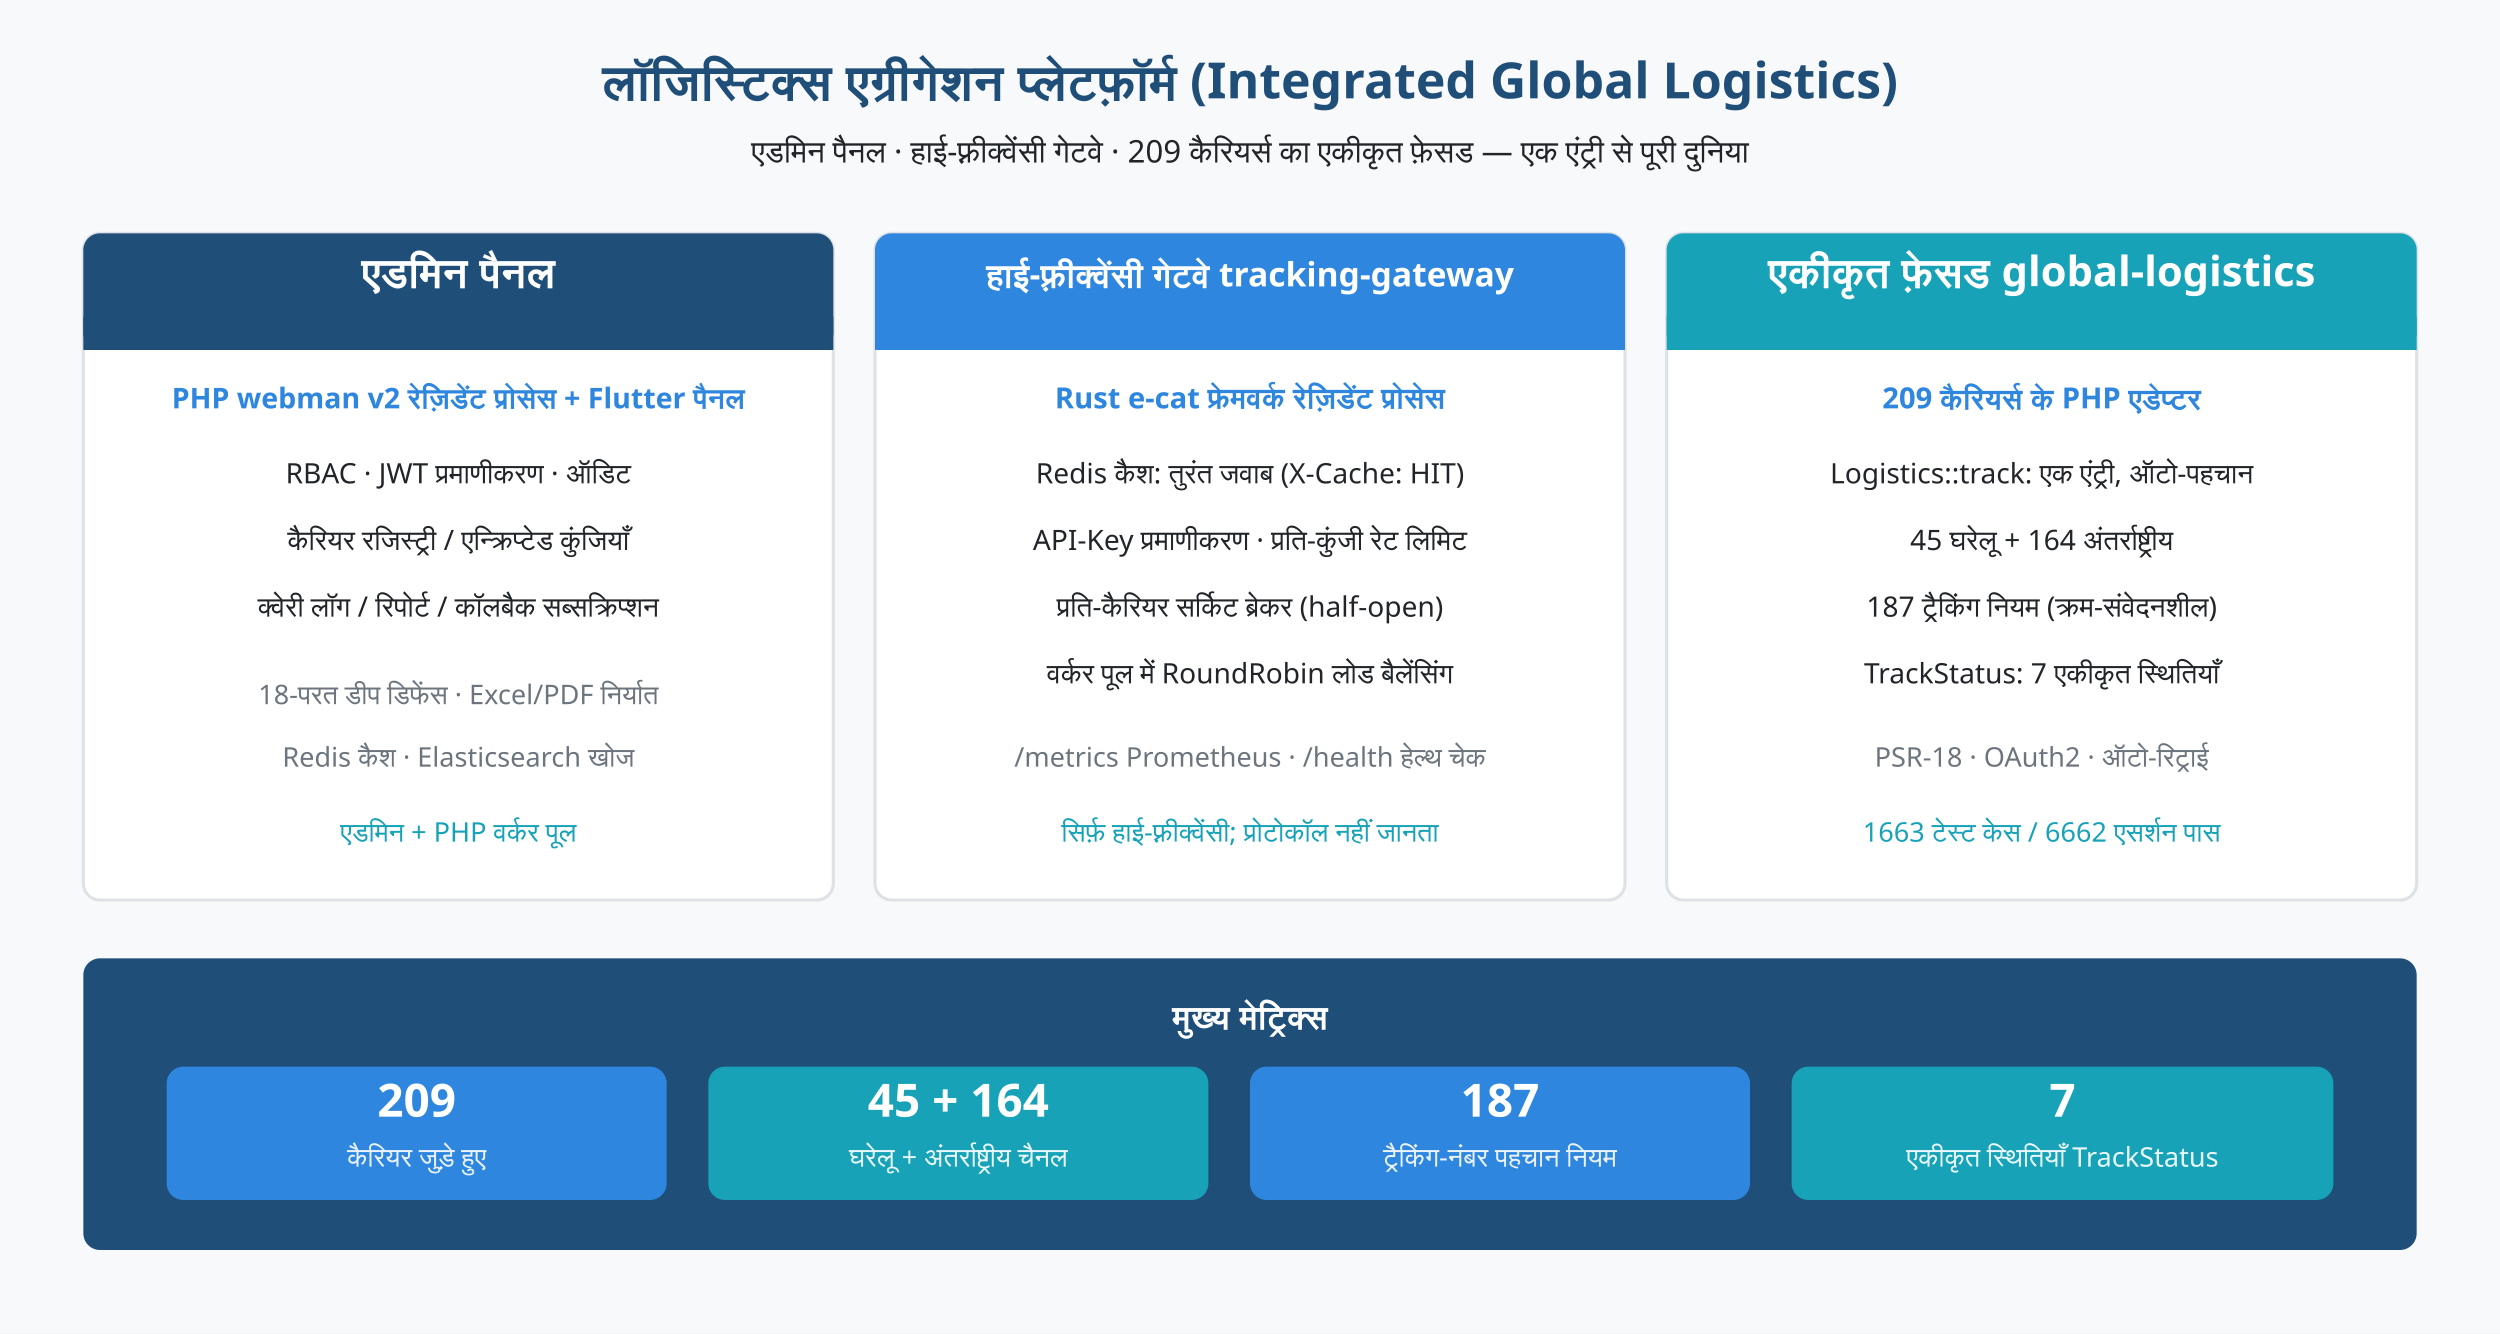
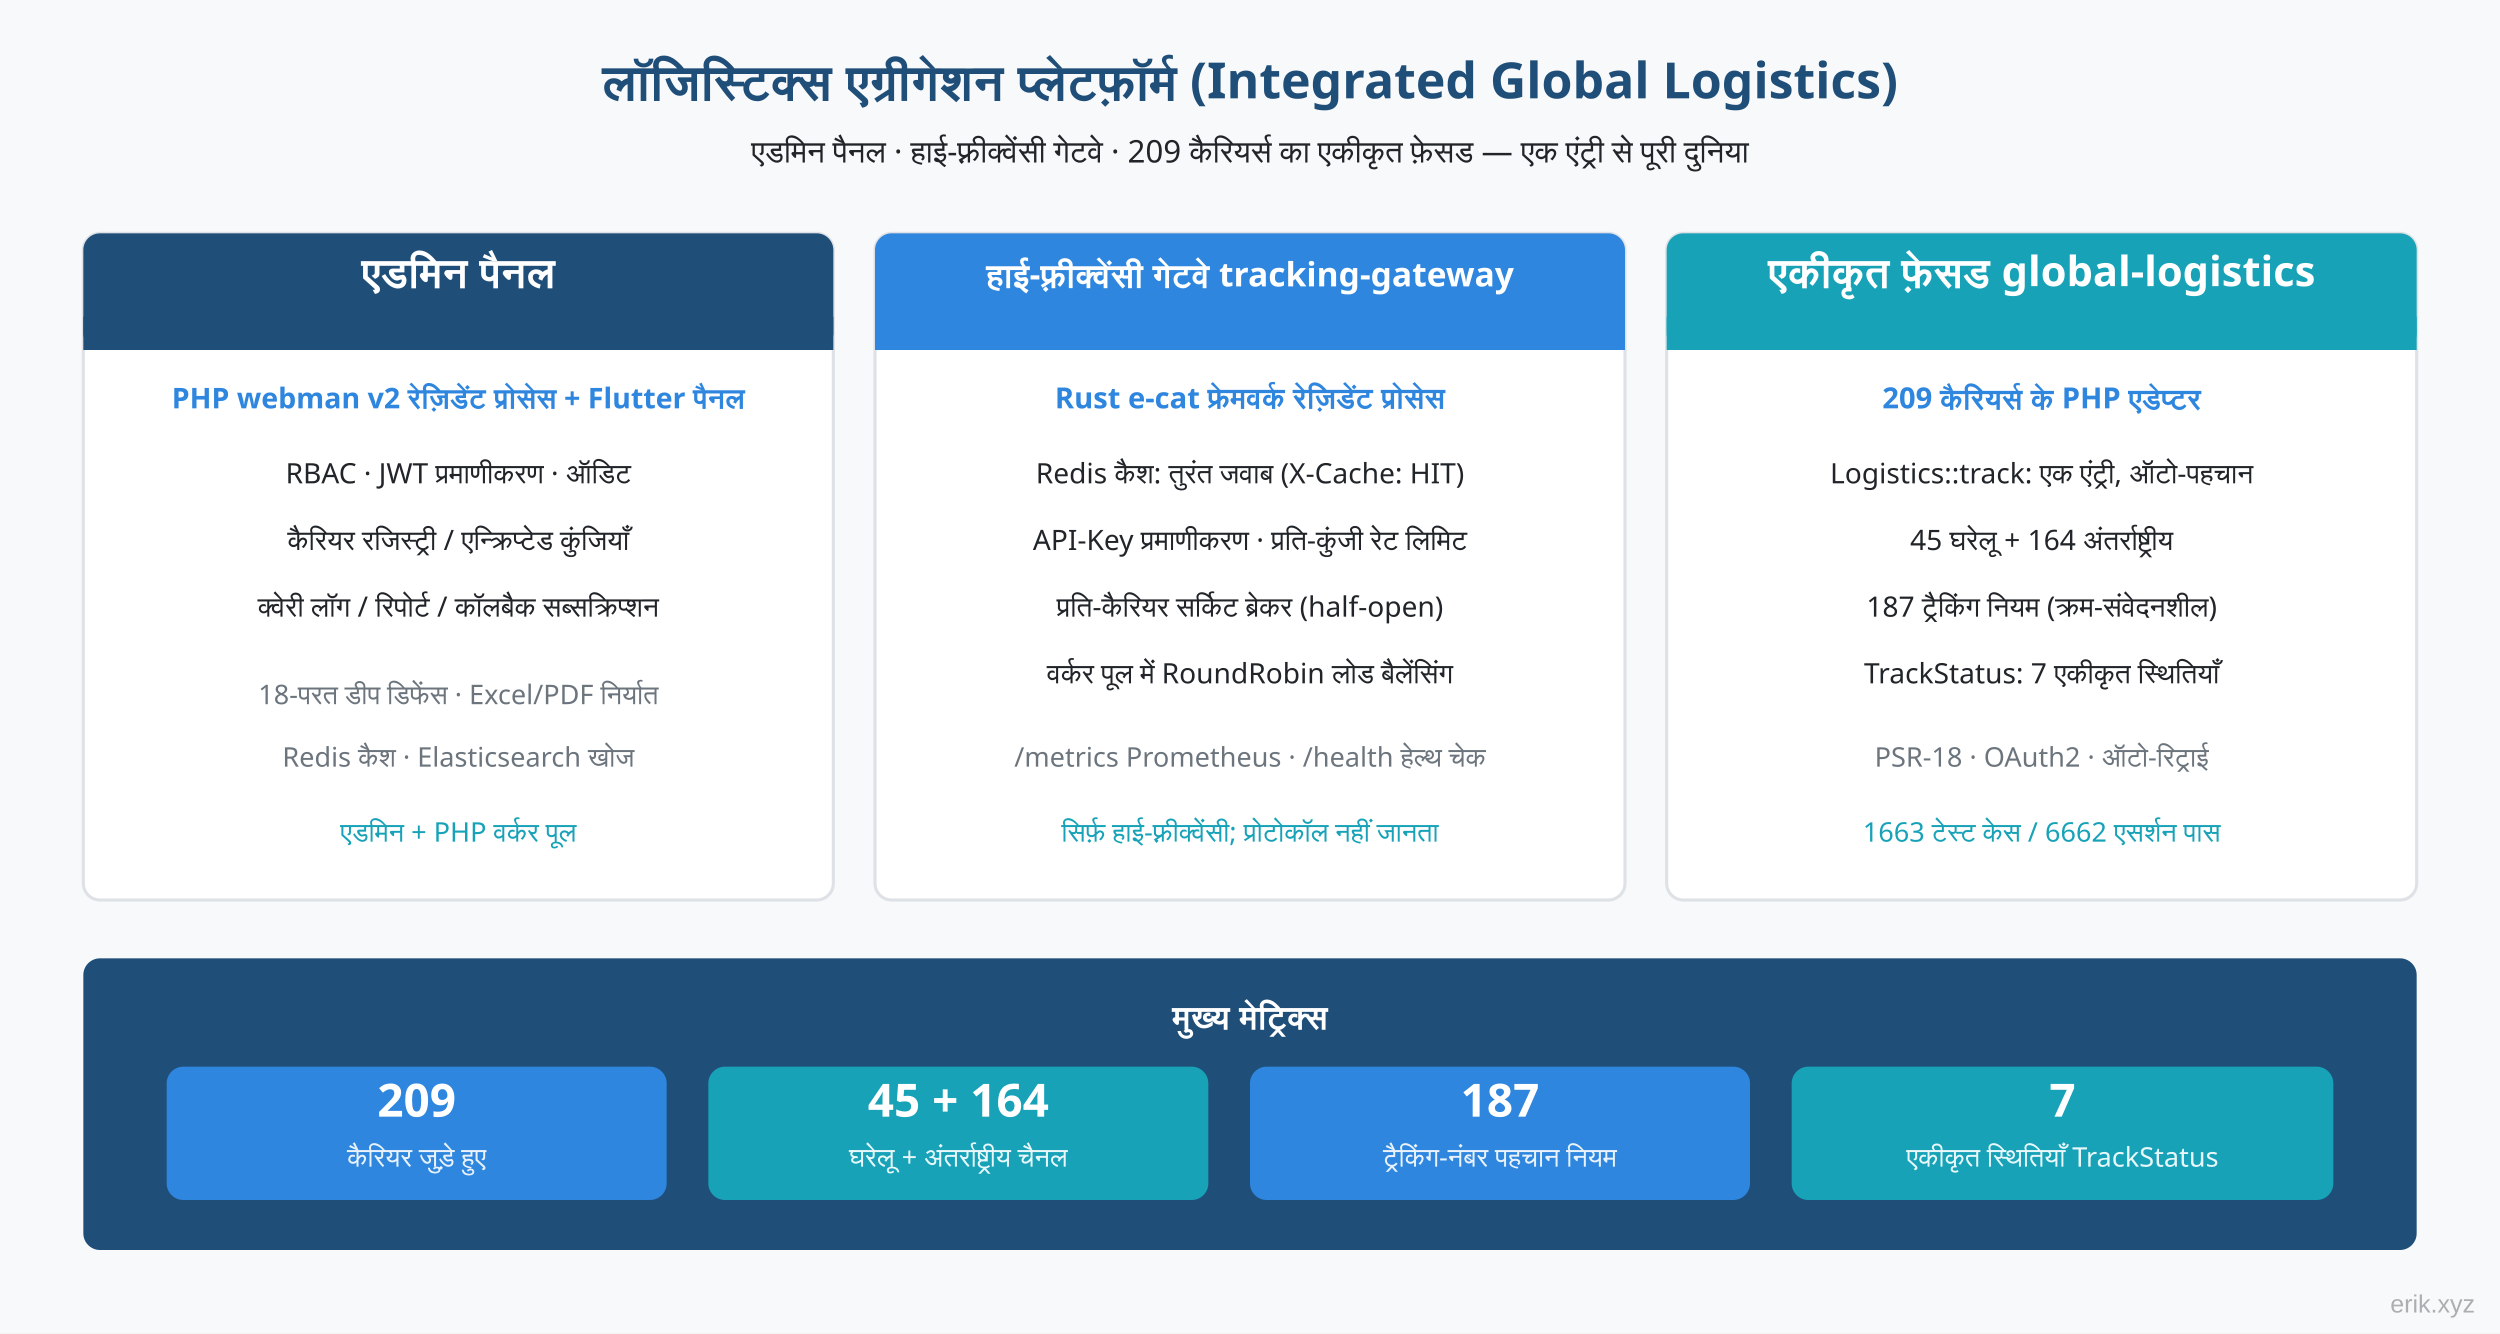
<svg xmlns="http://www.w3.org/2000/svg" viewBox="0 0 1200 640" font-family="'PingFang SC','Noto Sans SC','Microsoft YaHei',sans-serif">
  <defs>
    <marker id="arrow" viewBox="0 0 10 10" refX="9" refY="5" markerWidth="8" markerHeight="8" orient="auto-start-reverse">
      <path d="M0,0 L10,5 L0,10 z" fill="#1F4E79" />
    </marker>
  </defs>
  <rect x="0" y="0" width="1200" height="640" fill="#F8F9FA" />
  <text x="600" y="48" text-anchor="middle" font-size="24.0" font-weight="bold" fill="#1F4E79">लॉजिस्टिक्स एग्रीगेशन प्लेटफ़ॉर्म (Integrated Global Logistics)</text>
  <text x="600" y="78" text-anchor="middle" font-size="15.0" fill="#212529">एडमिन पैनल · हाई-फ़्रीक्वेंसी गेटवे · 209 कैरियर्स का एकीकृत फ़ेसड — एक एंट्री से पूरी दुनिया</text>
  <g>
    <rect x="40" y="112" width="360" height="320" rx="8" fill="#FFFFFF" stroke="#DEE2E6" stroke-width="1.5" />
    <rect x="40" y="112" width="360" height="56" rx="8" fill="#1F4E79" />
    <rect x="40" y="152" width="360" height="16" fill="#1F4E79" />
    <text x="220" y="138" text-anchor="middle" font-size="20.0" font-weight="bold" fill="#FFFFFF">एडमिन पैनल</text>
    <text x="220" y="196" text-anchor="middle" font-size="13.7" font-weight="bold" fill="#2E86DE">PHP webman v2 रेज़िडेंट प्रोसेस + Flutter पैनल</text>
    <text x="220" y="232" text-anchor="middle" font-size="13.5" fill="#212529">RBAC · JWT प्रमाणीकरण · ऑडिट</text>
    <text x="220" y="264" text-anchor="middle" font-size="13.5" fill="#212529">कैरियर रजिस्ट्री / एन्क्रिप्टेड कुंजियाँ</text>
    <text x="220" y="296" text-anchor="middle" font-size="13.5" fill="#212529">क्वेरी लॉग / रिपोर्ट / कॉलबैक सब्सक्रिप्शन</text>
    <text x="220" y="338" text-anchor="middle" font-size="13.0" fill="#6C757D">18-परत डीप डिफेंस · Excel/PDF निर्यात</text>
    <text x="220" y="368" text-anchor="middle" font-size="13.0" fill="#6C757D">Redis कैश · Elasticsearch खोज</text>
    <text x="220" y="404" text-anchor="middle" font-size="13.0" fill="#17A2B8">एडमिन + PHP वर्कर पूल</text>
  </g>
  <g>
    <rect x="420" y="112" width="360" height="320" rx="8" fill="#FFFFFF" stroke="#DEE2E6" stroke-width="1.5" />
    <rect x="420" y="112" width="360" height="56" rx="8" fill="#2E86DE" />
    <rect x="420" y="152" width="360" height="16" fill="#2E86DE" />
    <text x="600" y="138" text-anchor="middle" font-size="16.1" font-weight="bold" fill="#FFFFFF">हाई-फ़्रीक्वेंसी गेटवे tracking-gateway</text>
    <text x="600" y="196" text-anchor="middle" font-size="14.0" font-weight="bold" fill="#2E86DE">Rust e-cat फ्रेमवर्क रेज़िडेंट प्रोसेस</text>
    <text x="600" y="232" text-anchor="middle" font-size="13.5" fill="#212529">Redis कैश: तुरंत जवाब (X-Cache: HIT)</text>
    <text x="600" y="264" text-anchor="middle" font-size="13.5" fill="#212529">API-Key प्रमाणीकरण · प्रति-कुंजी रेट लिमिट</text>
    <text x="600" y="296" text-anchor="middle" font-size="13.5" fill="#212529">प्रति-कैरियर सर्किट ब्रेकर (half-open)</text>
    <text x="600" y="328" text-anchor="middle" font-size="13.5" fill="#212529">वर्कर पूल में RoundRobin लोड बैलेंसिंग</text>
    <text x="600" y="368" text-anchor="middle" font-size="13.0" fill="#6C757D">/metrics Prometheus · /health हेल्थ चेक</text>
    <text x="600" y="404" text-anchor="middle" font-size="13.0" fill="#17A2B8">सिर्फ़ हाई-फ़्रीक्वेंसी; प्रोटोकॉल नहीं जानता</text>
  </g>
  <g>
    <rect x="800" y="112" width="360" height="320" rx="8" fill="#FFFFFF" stroke="#DEE2E6" stroke-width="1.5" />
    <rect x="800" y="112" width="360" height="56" rx="8" fill="#17A2B8" />
    <rect x="800" y="152" width="360" height="16" fill="#17A2B8" />
    <text x="980" y="138" text-anchor="middle" font-size="20.0" font-weight="bold" fill="#FFFFFF">एकीकृत फ़ेसड global-logistics</text>
    <text x="980" y="196" text-anchor="middle" font-size="14.0" font-weight="bold" fill="#2E86DE">209 कैरियर्स के PHP एडेप्टर</text>
    <text x="980" y="232" text-anchor="middle" font-size="13.5" fill="#212529">Logistics::track: एक एंट्री, ऑटो-पहचान</text>
    <text x="980" y="264" text-anchor="middle" font-size="13.5" fill="#212529">45 घरेलू + 164 अंतर्राष्ट्रीय</text>
    <text x="980" y="296" text-anchor="middle" font-size="13.5" fill="#212529">187 ट्रैकिंग नियम (क्रम-संवेदनशील)</text>
    <text x="980" y="328" text-anchor="middle" font-size="13.5" fill="#212529">TrackStatus: 7 एकीकृत स्थितियाँ</text>
    <text x="980" y="368" text-anchor="middle" font-size="13.0" fill="#6C757D">PSR-18 · OAuth2 · ऑटो-रिट्राई</text>
    <text x="980" y="404" text-anchor="middle" font-size="13.0" fill="#17A2B8">1663 टेस्ट केस / 6662 एसर्शन पास</text>
  </g>
  <rect x="40" y="460" width="1120" height="140" rx="8" fill="#1F4E79" />
  <text x="600" y="494" text-anchor="middle" font-size="16.0" font-weight="bold" fill="#FFFFFF">मुख्य मेट्रिक्स</text>
  <g font-size="13" fill="#FFFFFF">
    <rect x="80" y="512" width="240" height="64" rx="8" fill="#2E86DE" />
    <text x="200" y="536" text-anchor="middle" font-size="22.0" font-weight="bold" fill="#FFFFFF">209</text>
    <text x="200" y="560" text-anchor="middle" fill="#E9F2FB" font-size="13.0">कैरियर जुड़े हुए</text>
    <rect x="340" y="512" width="240" height="64" rx="8" fill="#17A2B8" />
    <text x="460" y="536" text-anchor="middle" font-size="22.0" font-weight="bold" fill="#FFFFFF">45 + 164</text>
    <text x="460" y="560" text-anchor="middle" fill="#E8F8FA" font-size="13.0">घरेलू + अंतर्राष्ट्रीय चैनल</text>
    <rect x="600" y="512" width="240" height="64" rx="8" fill="#2E86DE" />
    <text x="720" y="536" text-anchor="middle" font-size="22.0" font-weight="bold" fill="#FFFFFF">187</text>
    <text x="720" y="560" text-anchor="middle" fill="#E9F2FB" font-size="13.0">ट्रैकिंग-नंबर पहचान नियम</text>
    <rect x="860" y="512" width="260" height="64" rx="8" fill="#17A2B8" />
    <text x="990" y="536" text-anchor="middle" font-size="22.0" font-weight="bold" fill="#FFFFFF">7</text>
    <text x="990" y="560" text-anchor="middle" fill="#E8F8FA" font-size="13.0">एकीकृत स्थितियाँ TrackStatus</text>
  </g>
+   <text x="1188" y="630" fill="rgba(33,37,41,0.35)" font-size="12" font-family="Arial, sans-serif" text-anchor="end">erik.xyz</text>
</svg>
